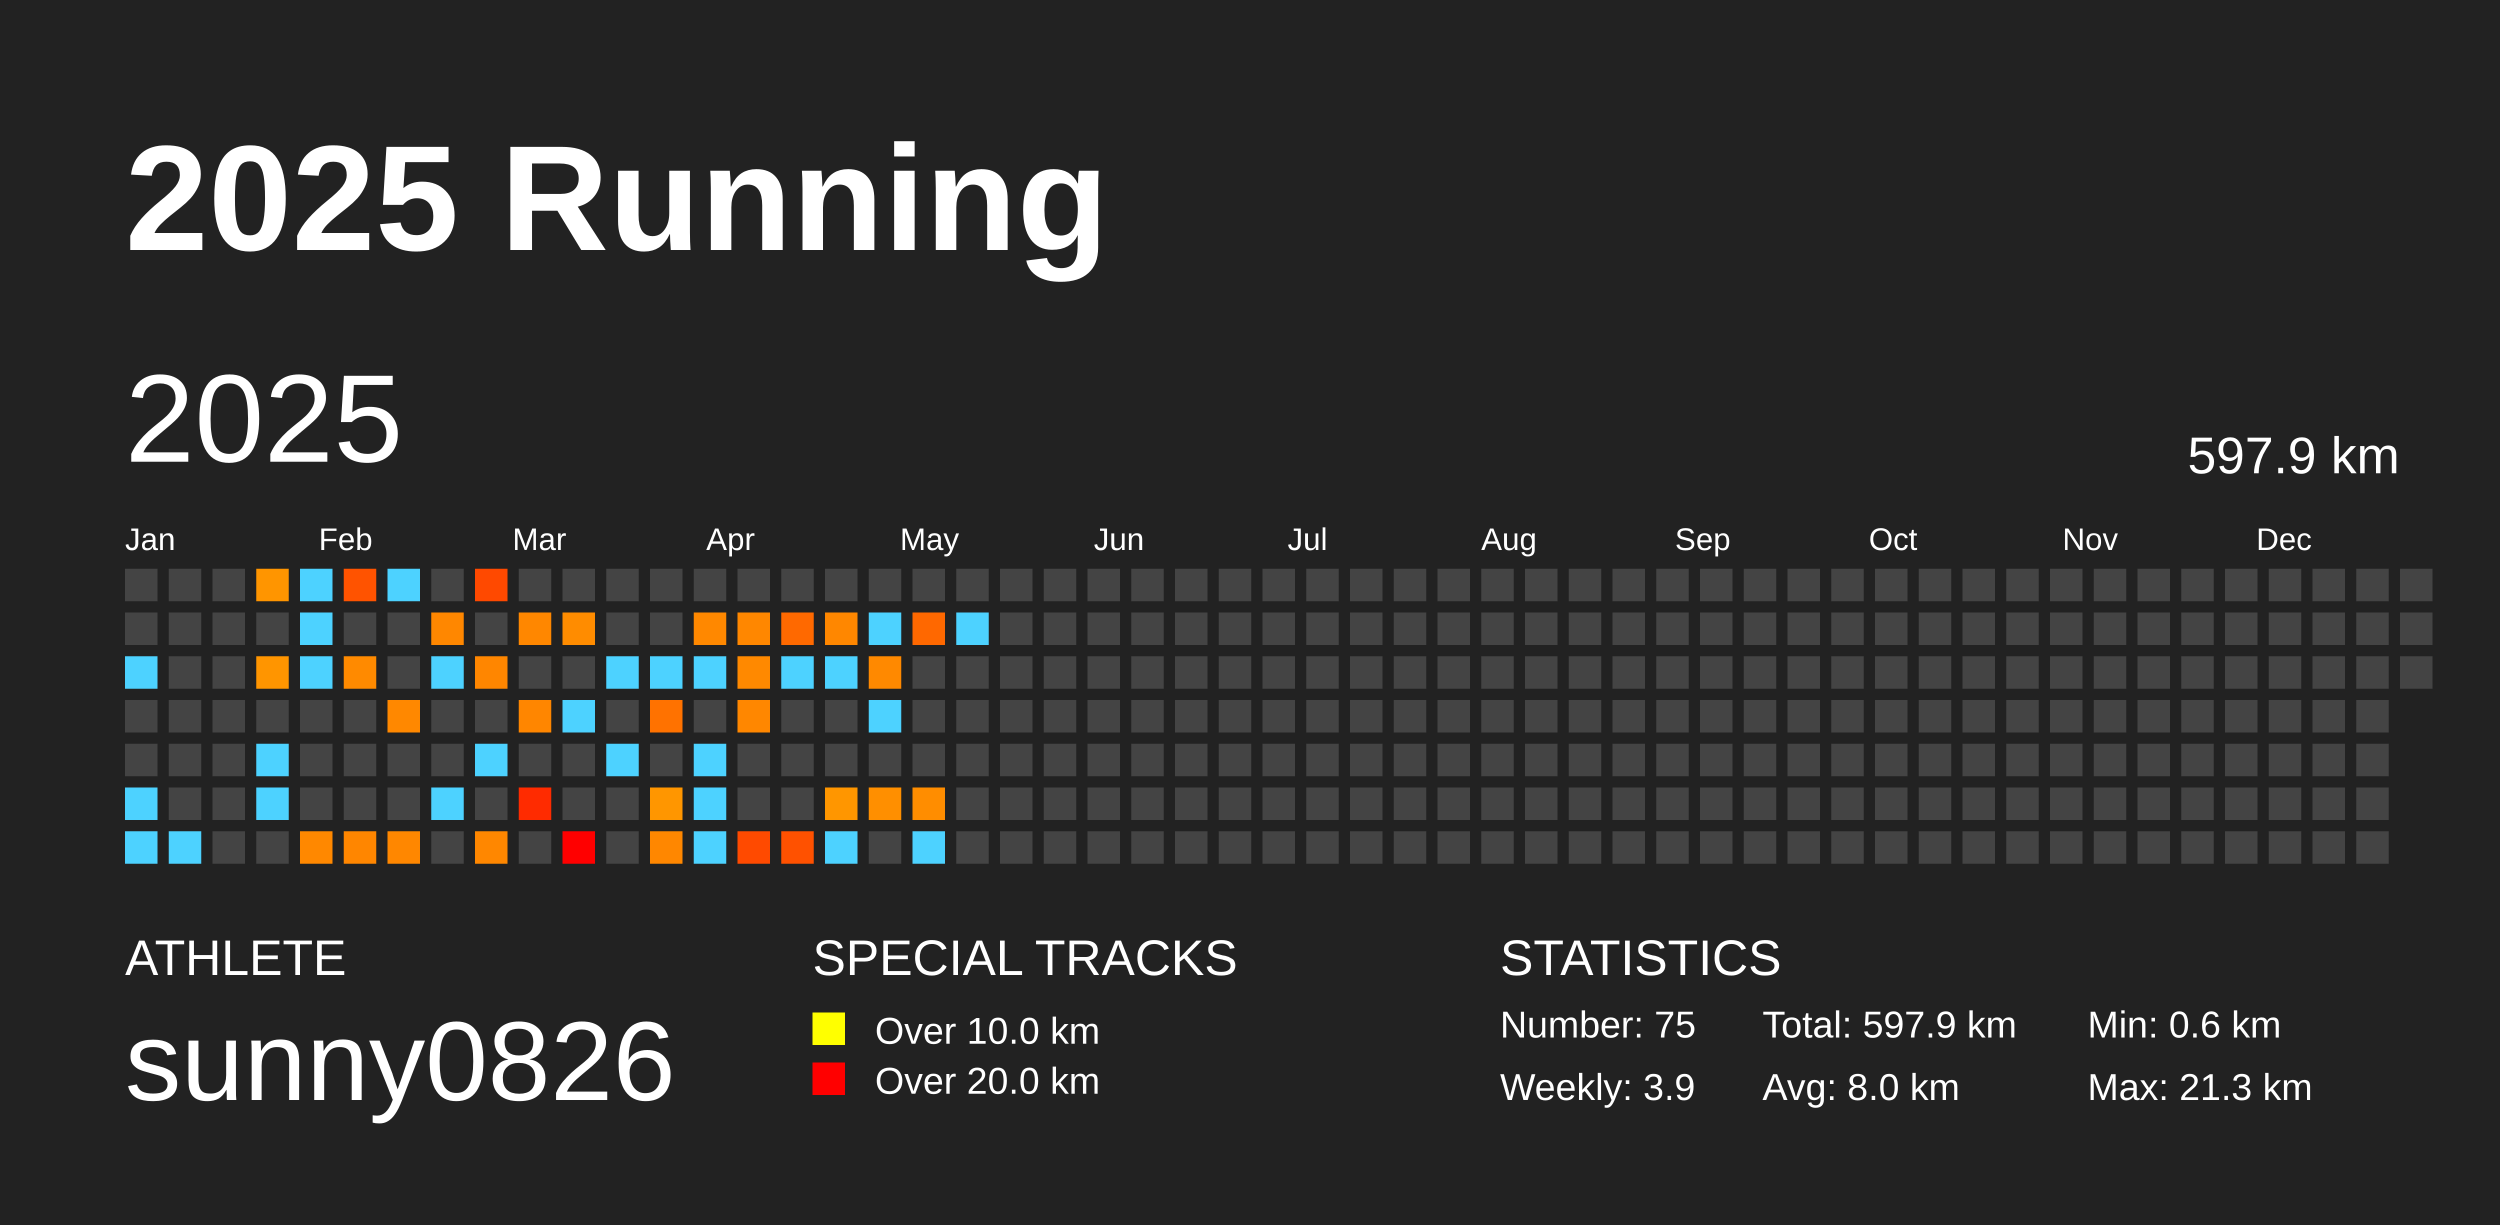
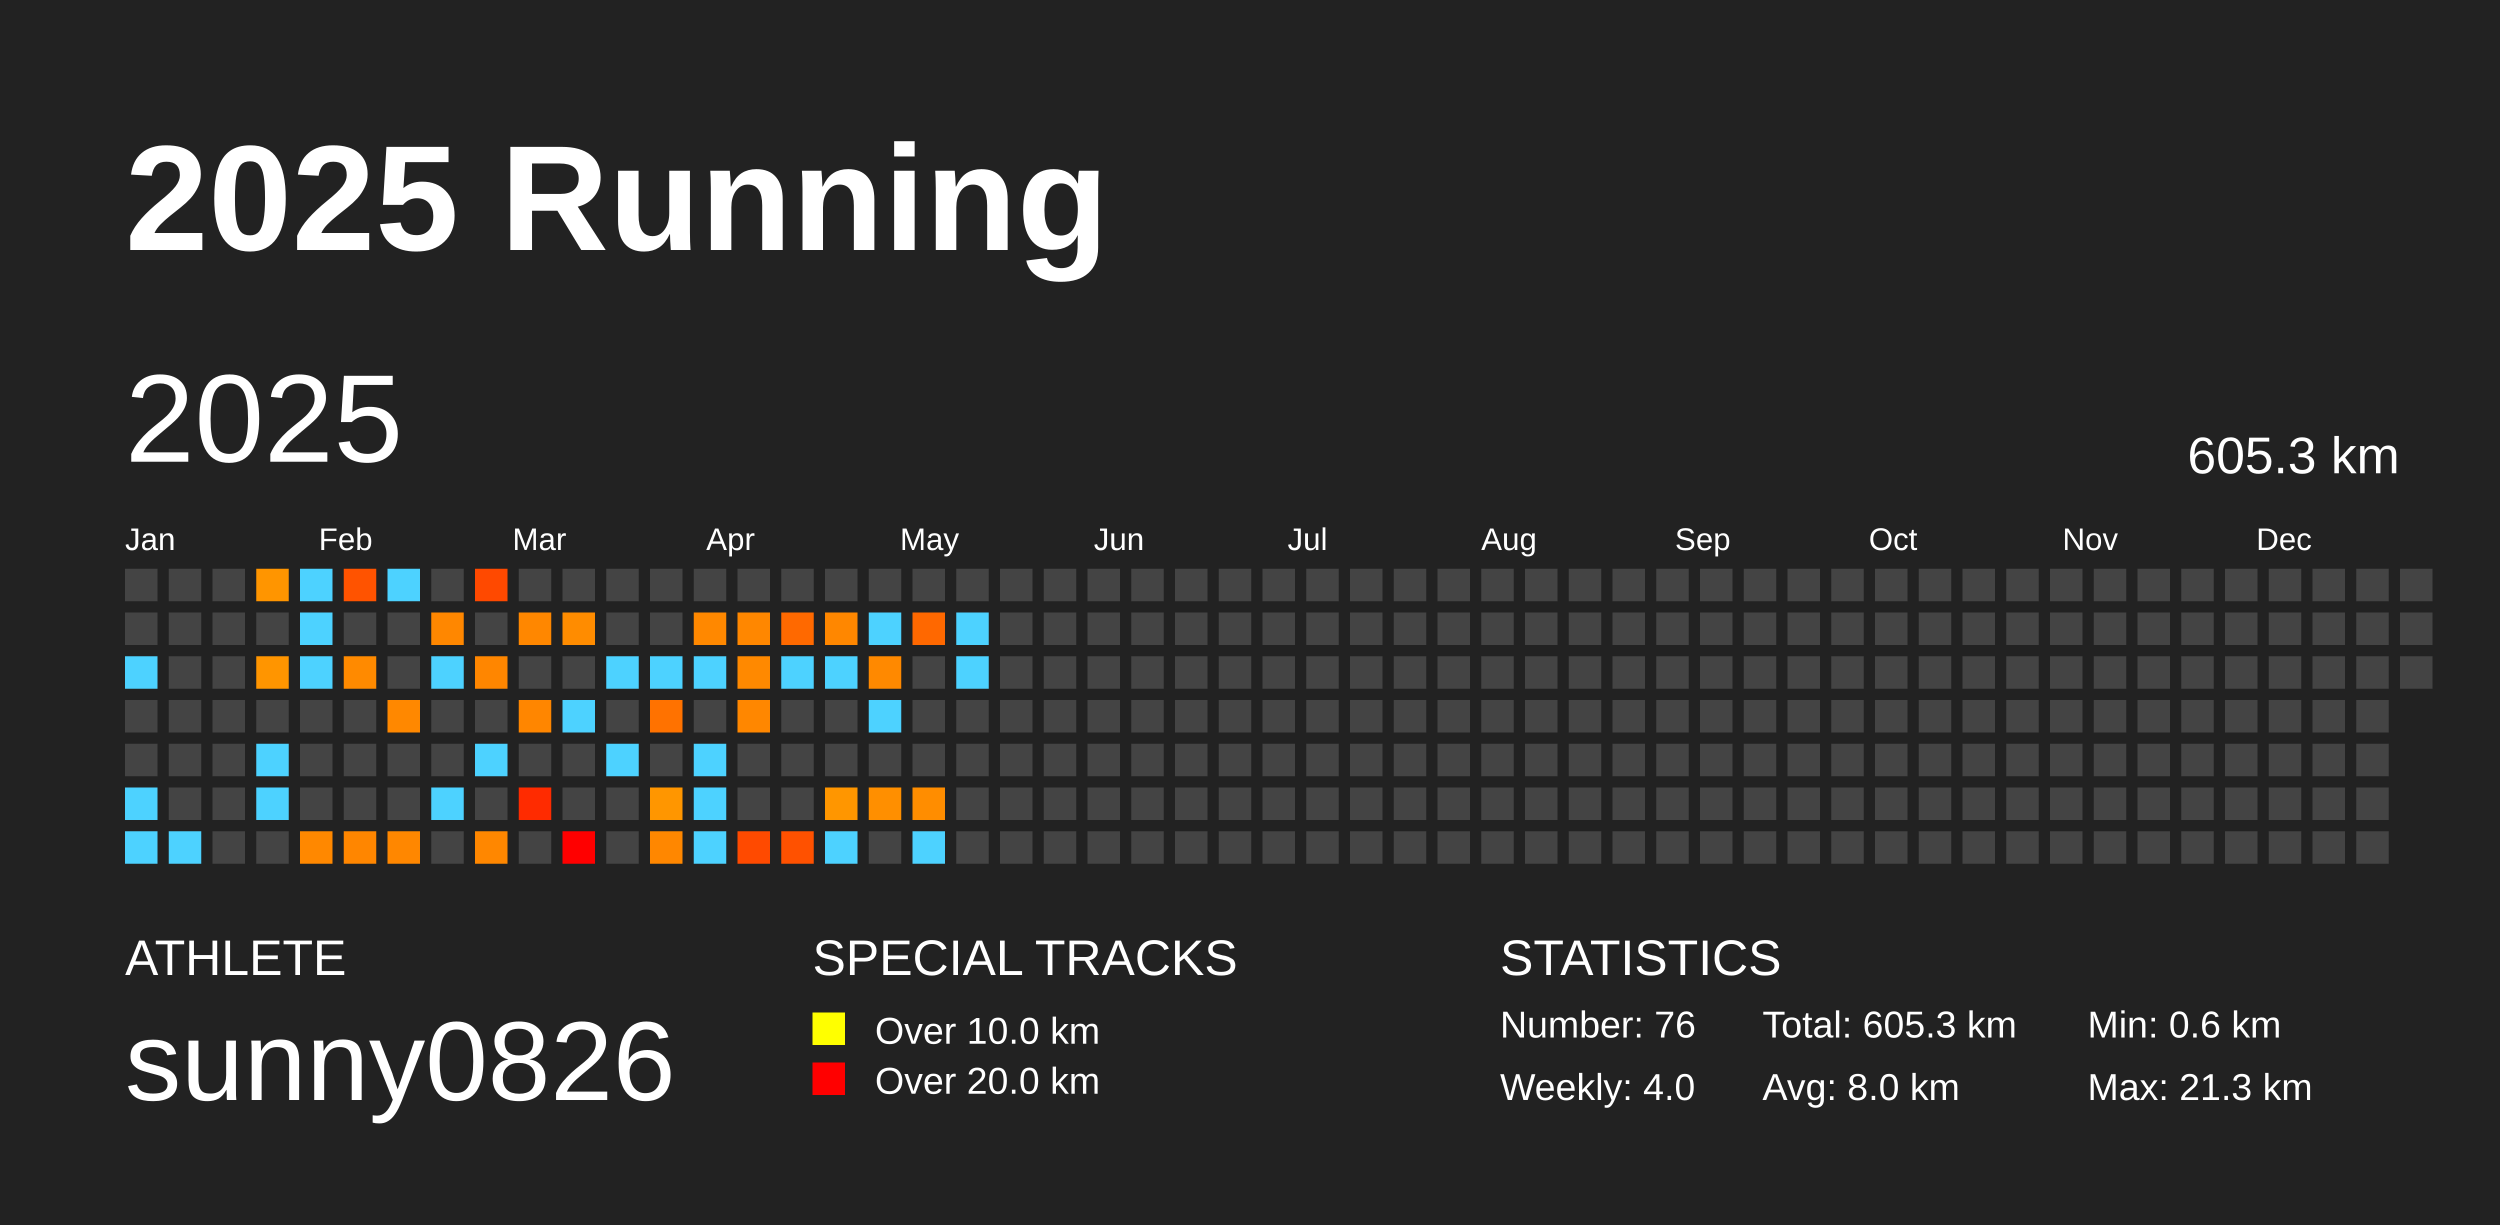
<svg xmlns="http://www.w3.org/2000/svg" baseProfile="full" height="98mm" version="1.1" viewBox="0,0,200,98" width="200mm">
  <defs />
  <rect fill="#222222" height="98" width="200" x="0" y="0" />
  <text fill="#FFFFFF" style="font-size:12px; font-family:Arial; font-weight:bold;" x="10" y="20">2025 Running</text>
  <text fill="#FFFFFF" style="font-size:4px; font-family:Arial" x="10" y="78">ATHLETE</text>
  <text fill="#FFFFFF" style="font-size:9px; font-family:Arial" x="10" y="88">sunny0826</text>
  <text fill="#FFFFFF" style="font-size:4px; font-family:Arial" x="65" y="78">SPECIAL TRACKS</text>
  <rect fill="yellow" height="2.6" width="2.6" x="65" y="81" />
  <text fill="#FFFFFF" style="font-size:3px; font-family:Arial" x="70" y="83.5">Over 10.0 km</text>
  <rect fill="red" height="2.6" width="2.6" x="65" y="85" />
  <text fill="#FFFFFF" style="font-size:3px; font-family:Arial" x="70" y="87.5">Over 20.0 km</text>
  <text fill="#FFFFFF" style="font-size:4px; font-family:Arial" x="120" y="78">STATISTICS</text>
-   <text fill="#FFFFFF" style="font-size:3px; font-family:Arial" x="120" y="83">Number: 75</text>
-   <text fill="#FFFFFF" style="font-size:3px; font-family:Arial" x="120" y="88">Weekly: 3.9</text>
-   <text fill="#FFFFFF" style="font-size:3px; font-family:Arial" x="141" y="83">Total: 597.9 km</text>
+   <text fill="#FFFFFF" style="font-size:3px; font-family:Arial" x="120" y="83">Number: 76</text>
+   <text fill="#FFFFFF" style="font-size:3px; font-family:Arial" x="120" y="88">Weekly: 4.0</text>
+   <text fill="#FFFFFF" style="font-size:3px; font-family:Arial" x="141" y="83">Total: 605.3 km</text>
  <text fill="#FFFFFF" style="font-size:3px; font-family:Arial" x="141" y="88">Avg: 8.0 km</text>
  <text fill="#FFFFFF" style="font-size:3px; font-family:Arial" x="167" y="83">Min: 0.6 km</text>
  <text fill="#FFFFFF" style="font-size:3px; font-family:Arial" x="167" y="88">Max: 21.3 km</text>
  <text dominant-baseline="hanging" fill="#FFFFFF" style="font-size:10.0px; font-family:Arial;" x="10" y="30">2025</text>
-   <text dominant-baseline="hanging" fill="#FFFFFF" style="font-size:4.125px; font-family:Arial;" x="175" y="35">597.9 km</text>
+   <text dominant-baseline="hanging" fill="#FFFFFF" style="font-size:4.125px; font-family:Arial;" x="175" y="35">605.3 km</text>
  <text fill="#FFFFFF" style="font-size:2.5px; font-family:Arial" x="10.0" y="44">Jan</text>
  <text fill="#FFFFFF" style="font-size:2.5px; font-family:Arial" x="25.5" y="44">Feb</text>
  <text fill="#FFFFFF" style="font-size:2.5px; font-family:Arial" x="41.0" y="44">Mar</text>
  <text fill="#FFFFFF" style="font-size:2.5px; font-family:Arial" x="56.5" y="44">Apr</text>
  <text fill="#FFFFFF" style="font-size:2.5px; font-family:Arial" x="72.0" y="44">May</text>
  <text fill="#FFFFFF" style="font-size:2.5px; font-family:Arial" x="87.5" y="44">Jun</text>
  <text fill="#FFFFFF" style="font-size:2.5px; font-family:Arial" x="103.0" y="44">Jul</text>
  <text fill="#FFFFFF" style="font-size:2.5px; font-family:Arial" x="118.5" y="44">Aug</text>
  <text fill="#FFFFFF" style="font-size:2.5px; font-family:Arial" x="134.0" y="44">Sep</text>
  <text fill="#FFFFFF" style="font-size:2.5px; font-family:Arial" x="149.5" y="44">Oct</text>
  <text fill="#FFFFFF" style="font-size:2.5px; font-family:Arial" x="165.0" y="44">Nov</text>
  <text fill="#FFFFFF" style="font-size:2.5px; font-family:Arial" x="180.5" y="44">Dec</text>
  <rect fill="#444444" height="2.6" width="2.6" x="10.0" y="45.5" />
  <rect fill="#444444" height="2.6" width="2.6" x="10.0" y="49.0" />
  <rect fill="#4dd2ff" height="2.6" width="2.6" x="10.0" y="52.5" />
  <rect fill="#444444" height="2.6" width="2.6" x="10.0" y="56.0" />
  <rect fill="#444444" height="2.6" width="2.6" x="10.0" y="59.5" />
  <rect fill="#4dd2ff" height="2.6" width="2.6" x="10.0" y="63.0" />
  <rect fill="#4dd2ff" height="2.6" width="2.6" x="10.0" y="66.5" />
  <rect fill="#444444" height="2.6" width="2.6" x="13.5" y="45.5" />
  <rect fill="#444444" height="2.6" width="2.6" x="13.5" y="49.0" />
  <rect fill="#444444" height="2.6" width="2.6" x="13.5" y="52.5" />
  <rect fill="#444444" height="2.6" width="2.6" x="13.5" y="56.0" />
  <rect fill="#444444" height="2.6" width="2.6" x="13.5" y="59.5" />
  <rect fill="#444444" height="2.6" width="2.6" x="13.5" y="63.0" />
  <rect fill="#4dd2ff" height="2.6" width="2.6" x="13.5" y="66.5" />
  <rect fill="#444444" height="2.6" width="2.6" x="17.0" y="45.5" />
  <rect fill="#444444" height="2.6" width="2.6" x="17.0" y="49.0" />
  <rect fill="#444444" height="2.6" width="2.6" x="17.0" y="52.5" />
  <rect fill="#444444" height="2.6" width="2.6" x="17.0" y="56.0" />
  <rect fill="#444444" height="2.6" width="2.6" x="17.0" y="59.5" />
  <rect fill="#444444" height="2.6" width="2.6" x="17.0" y="63.0" />
  <rect fill="#444444" height="2.6" width="2.6" x="17.0" y="66.5" />
  <rect fill="#ff9500" height="2.6" width="2.6" x="20.5" y="45.5" />
  <rect fill="#444444" height="2.6" width="2.6" x="20.5" y="49.0" />
  <rect fill="#ff9500" height="2.6" width="2.6" x="20.5" y="52.5" />
  <rect fill="#444444" height="2.6" width="2.6" x="20.5" y="56.0" />
  <rect fill="#4dd2ff" height="2.6" width="2.6" x="20.5" y="59.5" />
  <rect fill="#4dd2ff" height="2.6" width="2.6" x="20.5" y="63.0" />
  <rect fill="#444444" height="2.6" width="2.6" x="20.5" y="66.5" />
  <rect fill="#4dd2ff" height="2.6" width="2.6" x="24.0" y="45.5" />
  <rect fill="#4dd2ff" height="2.6" width="2.6" x="24.0" y="49.0" />
  <rect fill="#4dd2ff" height="2.6" width="2.6" x="24.0" y="52.5" />
  <rect fill="#444444" height="2.6" width="2.6" x="24.0" y="56.0" />
  <rect fill="#444444" height="2.6" width="2.6" x="24.0" y="59.5" />
  <rect fill="#444444" height="2.6" width="2.6" x="24.0" y="63.0" />
  <rect fill="#ff8800" height="2.6" width="2.6" x="24.0" y="66.5" />
  <rect fill="#ff5300" height="2.6" width="2.6" x="27.5" y="45.5" />
  <rect fill="#444444" height="2.6" width="2.6" x="27.5" y="49.0" />
  <rect fill="#ff8a00" height="2.6" width="2.6" x="27.5" y="52.5" />
  <rect fill="#444444" height="2.6" width="2.6" x="27.5" y="56.0" />
  <rect fill="#444444" height="2.6" width="2.6" x="27.5" y="59.5" />
  <rect fill="#444444" height="2.6" width="2.6" x="27.5" y="63.0" />
  <rect fill="#ff8600" height="2.6" width="2.6" x="27.5" y="66.5" />
  <rect fill="#4dd2ff" height="2.6" width="2.6" x="31.0" y="45.5" />
  <rect fill="#444444" height="2.6" width="2.6" x="31.0" y="49.0" />
  <rect fill="#444444" height="2.6" width="2.6" x="31.0" y="52.5" />
  <rect fill="#ff8800" height="2.6" width="2.6" x="31.0" y="56.0" />
  <rect fill="#444444" height="2.6" width="2.6" x="31.0" y="59.5" />
  <rect fill="#444444" height="2.6" width="2.6" x="31.0" y="63.0" />
  <rect fill="#ff8700" height="2.6" width="2.6" x="31.0" y="66.5" />
  <rect fill="#444444" height="2.6" width="2.6" x="34.5" y="45.5" />
  <rect fill="#ff8700" height="2.6" width="2.6" x="34.5" y="49.0" />
  <rect fill="#4dd2ff" height="2.6" width="2.6" x="34.5" y="52.5" />
  <rect fill="#444444" height="2.6" width="2.6" x="34.5" y="56.0" />
  <rect fill="#444444" height="2.6" width="2.6" x="34.5" y="59.5" />
  <rect fill="#4dd2ff" height="2.6" width="2.6" x="34.5" y="63.0" />
  <rect fill="#444444" height="2.6" width="2.6" x="34.5" y="66.5" />
  <rect fill="#ff4900" height="2.6" width="2.6" x="38.0" y="45.5" />
  <rect fill="#444444" height="2.6" width="2.6" x="38.0" y="49.0" />
  <rect fill="#ff8600" height="2.6" width="2.6" x="38.0" y="52.5" />
  <rect fill="#444444" height="2.6" width="2.6" x="38.0" y="56.0" />
  <rect fill="#4dd2ff" height="2.6" width="2.6" x="38.0" y="59.5" />
  <rect fill="#444444" height="2.6" width="2.6" x="38.0" y="63.0" />
  <rect fill="#ff8700" height="2.6" width="2.6" x="38.0" y="66.5" />
  <rect fill="#444444" height="2.6" width="2.6" x="41.5" y="45.5" />
  <rect fill="#ff8700" height="2.6" width="2.6" x="41.5" y="49.0" />
  <rect fill="#444444" height="2.6" width="2.6" x="41.5" y="52.5" />
  <rect fill="#ff8600" height="2.6" width="2.6" x="41.5" y="56.0" />
  <rect fill="#444444" height="2.6" width="2.6" x="41.5" y="59.5" />
  <rect fill="#ff2b00" height="2.6" width="2.6" x="41.5" y="63.0" />
  <rect fill="#444444" height="2.6" width="2.6" x="41.5" y="66.5" />
  <rect fill="#444444" height="2.6" width="2.6" x="45.0" y="45.5" />
  <rect fill="#ff8c00" height="2.6" width="2.6" x="45.0" y="49.0" />
  <rect fill="#444444" height="2.6" width="2.6" x="45.0" y="52.5" />
  <rect fill="#4dd2ff" height="2.6" width="2.6" x="45.0" y="56.0" />
  <rect fill="#444444" height="2.6" width="2.6" x="45.0" y="59.5" />
  <rect fill="#444444" height="2.6" width="2.6" x="45.0" y="63.0" />
  <rect fill="red" height="2.6" width="2.6" x="45.0" y="66.5" />
  <rect fill="#444444" height="2.6" width="2.6" x="48.5" y="45.5" />
  <rect fill="#444444" height="2.6" width="2.6" x="48.5" y="49.0" />
  <rect fill="#4dd2ff" height="2.6" width="2.6" x="48.5" y="52.5" />
  <rect fill="#444444" height="2.6" width="2.6" x="48.5" y="56.0" />
  <rect fill="#4dd2ff" height="2.6" width="2.6" x="48.5" y="59.5" />
  <rect fill="#444444" height="2.6" width="2.6" x="48.5" y="63.0" />
  <rect fill="#444444" height="2.6" width="2.6" x="48.5" y="66.5" />
  <rect fill="#444444" height="2.6" width="2.6" x="52.0" y="45.5" />
  <rect fill="#444444" height="2.6" width="2.6" x="52.0" y="49.0" />
  <rect fill="#4dd2ff" height="2.6" width="2.6" x="52.0" y="52.5" />
  <rect fill="#ff7200" height="2.6" width="2.6" x="52.0" y="56.0" />
  <rect fill="#444444" height="2.6" width="2.6" x="52.0" y="59.5" />
  <rect fill="#ff9600" height="2.6" width="2.6" x="52.0" y="63.0" />
  <rect fill="#ff8700" height="2.6" width="2.6" x="52.0" y="66.5" />
  <rect fill="#444444" height="2.6" width="2.6" x="55.5" y="45.5" />
  <rect fill="#ff8800" height="2.6" width="2.6" x="55.5" y="49.0" />
  <rect fill="#4dd2ff" height="2.6" width="2.6" x="55.5" y="52.5" />
  <rect fill="#444444" height="2.6" width="2.6" x="55.5" y="56.0" />
  <rect fill="#4dd2ff" height="2.6" width="2.6" x="55.5" y="59.5" />
  <rect fill="#4dd2ff" height="2.6" width="2.6" x="55.5" y="63.0" />
  <rect fill="#4dd2ff" height="2.6" width="2.6" x="55.5" y="66.5" />
  <rect fill="#444444" height="2.6" width="2.6" x="59.0" y="45.5" />
  <rect fill="#ff8700" height="2.6" width="2.6" x="59.0" y="49.0" />
  <rect fill="#ff8900" height="2.6" width="2.6" x="59.0" y="52.5" />
  <rect fill="#ff8700" height="2.6" width="2.6" x="59.0" y="56.0" />
  <rect fill="#444444" height="2.6" width="2.6" x="59.0" y="59.5" />
  <rect fill="#444444" height="2.6" width="2.6" x="59.0" y="63.0" />
  <rect fill="#ff4a00" height="2.6" width="2.6" x="59.0" y="66.5" />
  <rect fill="#444444" height="2.6" width="2.6" x="62.5" y="45.5" />
  <rect fill="#ff6900" height="2.6" width="2.6" x="62.5" y="49.0" />
  <rect fill="#4dd2ff" height="2.6" width="2.6" x="62.5" y="52.5" />
  <rect fill="#444444" height="2.6" width="2.6" x="62.5" y="56.0" />
  <rect fill="#444444" height="2.6" width="2.6" x="62.5" y="59.5" />
  <rect fill="#444444" height="2.6" width="2.6" x="62.5" y="63.0" />
  <rect fill="#ff5100" height="2.6" width="2.6" x="62.5" y="66.5" />
  <rect fill="#444444" height="2.6" width="2.6" x="66.0" y="45.5" />
  <rect fill="#ff8700" height="2.6" width="2.6" x="66.0" y="49.0" />
  <rect fill="#4dd2ff" height="2.6" width="2.6" x="66.0" y="52.5" />
  <rect fill="#444444" height="2.6" width="2.6" x="66.0" y="56.0" />
  <rect fill="#444444" height="2.6" width="2.6" x="66.0" y="59.5" />
  <rect fill="#ff9600" height="2.6" width="2.6" x="66.0" y="63.0" />
  <rect fill="#4dd2ff" height="2.6" width="2.6" x="66.0" y="66.5" />
  <rect fill="#444444" height="2.6" width="2.6" x="69.5" y="45.5" />
  <rect fill="#4dd2ff" height="2.6" width="2.6" x="69.5" y="49.0" />
  <rect fill="#ff8900" height="2.6" width="2.6" x="69.5" y="52.5" />
  <rect fill="#4dd2ff" height="2.6" width="2.6" x="69.5" y="56.0" />
  <rect fill="#444444" height="2.6" width="2.6" x="69.5" y="59.5" />
  <rect fill="#ff8f00" height="2.6" width="2.6" x="69.5" y="63.0" />
  <rect fill="#444444" height="2.6" width="2.6" x="69.5" y="66.5" />
  <rect fill="#444444" height="2.6" width="2.6" x="73.0" y="45.5" />
  <rect fill="#ff6800" height="2.6" width="2.6" x="73.0" y="49.0" />
  <rect fill="#444444" height="2.6" width="2.6" x="73.0" y="52.5" />
  <rect fill="#444444" height="2.6" width="2.6" x="73.0" y="56.0" />
  <rect fill="#444444" height="2.6" width="2.6" x="73.0" y="59.5" />
  <rect fill="#ff8d00" height="2.6" width="2.6" x="73.0" y="63.0" />
  <rect fill="#4dd2ff" height="2.6" width="2.6" x="73.0" y="66.5" />
  <rect fill="#444444" height="2.6" width="2.6" x="76.5" y="45.5" />
  <rect fill="#4dd2ff" height="2.6" width="2.6" x="76.5" y="49.0" />
-   <rect fill="#444444" height="2.6" width="2.6" x="76.5" y="52.5" />
+   <rect fill="#4dd2ff" height="2.6" width="2.6" x="76.5" y="52.5" />
  <rect fill="#444444" height="2.6" width="2.6" x="76.5" y="56.0" />
  <rect fill="#444444" height="2.6" width="2.6" x="76.5" y="59.5" />
  <rect fill="#444444" height="2.6" width="2.6" x="76.5" y="63.0" />
  <rect fill="#444444" height="2.6" width="2.6" x="76.5" y="66.5" />
  <rect fill="#444444" height="2.6" width="2.6" x="80.0" y="45.5" />
  <rect fill="#444444" height="2.6" width="2.6" x="80.0" y="49.0" />
  <rect fill="#444444" height="2.6" width="2.6" x="80.0" y="52.5" />
  <rect fill="#444444" height="2.6" width="2.6" x="80.0" y="56.0" />
  <rect fill="#444444" height="2.6" width="2.6" x="80.0" y="59.5" />
  <rect fill="#444444" height="2.6" width="2.6" x="80.0" y="63.0" />
  <rect fill="#444444" height="2.6" width="2.6" x="80.0" y="66.5" />
  <rect fill="#444444" height="2.6" width="2.6" x="83.5" y="45.5" />
  <rect fill="#444444" height="2.6" width="2.6" x="83.5" y="49.0" />
  <rect fill="#444444" height="2.6" width="2.6" x="83.5" y="52.5" />
  <rect fill="#444444" height="2.6" width="2.6" x="83.5" y="56.0" />
  <rect fill="#444444" height="2.6" width="2.6" x="83.5" y="59.5" />
  <rect fill="#444444" height="2.6" width="2.6" x="83.5" y="63.0" />
  <rect fill="#444444" height="2.6" width="2.6" x="83.5" y="66.5" />
  <rect fill="#444444" height="2.6" width="2.6" x="87.0" y="45.5" />
  <rect fill="#444444" height="2.6" width="2.6" x="87.0" y="49.0" />
  <rect fill="#444444" height="2.6" width="2.6" x="87.0" y="52.5" />
  <rect fill="#444444" height="2.6" width="2.6" x="87.0" y="56.0" />
  <rect fill="#444444" height="2.6" width="2.6" x="87.0" y="59.5" />
  <rect fill="#444444" height="2.6" width="2.6" x="87.0" y="63.0" />
  <rect fill="#444444" height="2.6" width="2.6" x="87.0" y="66.5" />
  <rect fill="#444444" height="2.6" width="2.6" x="90.5" y="45.5" />
  <rect fill="#444444" height="2.6" width="2.6" x="90.5" y="49.0" />
  <rect fill="#444444" height="2.6" width="2.6" x="90.5" y="52.5" />
  <rect fill="#444444" height="2.6" width="2.6" x="90.5" y="56.0" />
  <rect fill="#444444" height="2.6" width="2.6" x="90.5" y="59.5" />
  <rect fill="#444444" height="2.6" width="2.6" x="90.5" y="63.0" />
  <rect fill="#444444" height="2.6" width="2.6" x="90.5" y="66.5" />
  <rect fill="#444444" height="2.6" width="2.6" x="94.0" y="45.5" />
  <rect fill="#444444" height="2.6" width="2.6" x="94.0" y="49.0" />
  <rect fill="#444444" height="2.6" width="2.6" x="94.0" y="52.5" />
  <rect fill="#444444" height="2.6" width="2.6" x="94.0" y="56.0" />
  <rect fill="#444444" height="2.6" width="2.6" x="94.0" y="59.5" />
  <rect fill="#444444" height="2.6" width="2.6" x="94.0" y="63.0" />
  <rect fill="#444444" height="2.6" width="2.6" x="94.0" y="66.5" />
  <rect fill="#444444" height="2.6" width="2.6" x="97.5" y="45.5" />
  <rect fill="#444444" height="2.6" width="2.6" x="97.5" y="49.0" />
  <rect fill="#444444" height="2.6" width="2.6" x="97.5" y="52.5" />
  <rect fill="#444444" height="2.6" width="2.6" x="97.5" y="56.0" />
  <rect fill="#444444" height="2.6" width="2.6" x="97.5" y="59.5" />
  <rect fill="#444444" height="2.6" width="2.6" x="97.5" y="63.0" />
  <rect fill="#444444" height="2.6" width="2.6" x="97.5" y="66.5" />
  <rect fill="#444444" height="2.6" width="2.6" x="101.0" y="45.5" />
  <rect fill="#444444" height="2.6" width="2.6" x="101.0" y="49.0" />
  <rect fill="#444444" height="2.6" width="2.6" x="101.0" y="52.5" />
  <rect fill="#444444" height="2.6" width="2.6" x="101.0" y="56.0" />
  <rect fill="#444444" height="2.6" width="2.6" x="101.0" y="59.5" />
  <rect fill="#444444" height="2.6" width="2.6" x="101.0" y="63.0" />
  <rect fill="#444444" height="2.6" width="2.6" x="101.0" y="66.5" />
  <rect fill="#444444" height="2.6" width="2.6" x="104.5" y="45.5" />
  <rect fill="#444444" height="2.6" width="2.6" x="104.5" y="49.0" />
  <rect fill="#444444" height="2.6" width="2.6" x="104.5" y="52.5" />
  <rect fill="#444444" height="2.6" width="2.6" x="104.5" y="56.0" />
  <rect fill="#444444" height="2.6" width="2.6" x="104.5" y="59.5" />
  <rect fill="#444444" height="2.6" width="2.6" x="104.5" y="63.0" />
  <rect fill="#444444" height="2.6" width="2.6" x="104.5" y="66.5" />
  <rect fill="#444444" height="2.6" width="2.6" x="108.0" y="45.5" />
  <rect fill="#444444" height="2.6" width="2.6" x="108.0" y="49.0" />
  <rect fill="#444444" height="2.6" width="2.6" x="108.0" y="52.5" />
  <rect fill="#444444" height="2.6" width="2.6" x="108.0" y="56.0" />
  <rect fill="#444444" height="2.6" width="2.6" x="108.0" y="59.5" />
  <rect fill="#444444" height="2.6" width="2.6" x="108.0" y="63.0" />
  <rect fill="#444444" height="2.6" width="2.6" x="108.0" y="66.5" />
  <rect fill="#444444" height="2.6" width="2.6" x="111.5" y="45.5" />
  <rect fill="#444444" height="2.6" width="2.6" x="111.5" y="49.0" />
  <rect fill="#444444" height="2.6" width="2.6" x="111.5" y="52.5" />
  <rect fill="#444444" height="2.6" width="2.6" x="111.5" y="56.0" />
  <rect fill="#444444" height="2.6" width="2.6" x="111.5" y="59.5" />
  <rect fill="#444444" height="2.6" width="2.6" x="111.5" y="63.0" />
  <rect fill="#444444" height="2.6" width="2.6" x="111.5" y="66.5" />
  <rect fill="#444444" height="2.6" width="2.6" x="115.0" y="45.5" />
  <rect fill="#444444" height="2.6" width="2.6" x="115.0" y="49.0" />
  <rect fill="#444444" height="2.6" width="2.6" x="115.0" y="52.5" />
  <rect fill="#444444" height="2.6" width="2.6" x="115.0" y="56.0" />
  <rect fill="#444444" height="2.6" width="2.6" x="115.0" y="59.5" />
  <rect fill="#444444" height="2.6" width="2.6" x="115.0" y="63.0" />
  <rect fill="#444444" height="2.6" width="2.6" x="115.0" y="66.5" />
  <rect fill="#444444" height="2.6" width="2.6" x="118.5" y="45.5" />
  <rect fill="#444444" height="2.6" width="2.6" x="118.5" y="49.0" />
  <rect fill="#444444" height="2.6" width="2.6" x="118.5" y="52.5" />
  <rect fill="#444444" height="2.6" width="2.6" x="118.5" y="56.0" />
  <rect fill="#444444" height="2.6" width="2.6" x="118.5" y="59.5" />
  <rect fill="#444444" height="2.6" width="2.6" x="118.5" y="63.0" />
  <rect fill="#444444" height="2.6" width="2.6" x="118.5" y="66.5" />
  <rect fill="#444444" height="2.6" width="2.6" x="122.0" y="45.5" />
  <rect fill="#444444" height="2.6" width="2.6" x="122.0" y="49.0" />
  <rect fill="#444444" height="2.6" width="2.6" x="122.0" y="52.5" />
  <rect fill="#444444" height="2.6" width="2.6" x="122.0" y="56.0" />
  <rect fill="#444444" height="2.6" width="2.6" x="122.0" y="59.5" />
  <rect fill="#444444" height="2.6" width="2.6" x="122.0" y="63.0" />
  <rect fill="#444444" height="2.6" width="2.6" x="122.0" y="66.5" />
  <rect fill="#444444" height="2.6" width="2.6" x="125.5" y="45.5" />
  <rect fill="#444444" height="2.6" width="2.6" x="125.5" y="49.0" />
  <rect fill="#444444" height="2.6" width="2.6" x="125.5" y="52.5" />
  <rect fill="#444444" height="2.6" width="2.6" x="125.5" y="56.0" />
  <rect fill="#444444" height="2.6" width="2.6" x="125.5" y="59.5" />
  <rect fill="#444444" height="2.6" width="2.6" x="125.5" y="63.0" />
  <rect fill="#444444" height="2.6" width="2.6" x="125.5" y="66.5" />
  <rect fill="#444444" height="2.6" width="2.6" x="129.0" y="45.5" />
  <rect fill="#444444" height="2.6" width="2.6" x="129.0" y="49.0" />
  <rect fill="#444444" height="2.6" width="2.6" x="129.0" y="52.5" />
  <rect fill="#444444" height="2.6" width="2.6" x="129.0" y="56.0" />
  <rect fill="#444444" height="2.6" width="2.6" x="129.0" y="59.5" />
  <rect fill="#444444" height="2.6" width="2.6" x="129.0" y="63.0" />
  <rect fill="#444444" height="2.6" width="2.6" x="129.0" y="66.5" />
  <rect fill="#444444" height="2.6" width="2.6" x="132.5" y="45.5" />
  <rect fill="#444444" height="2.6" width="2.6" x="132.5" y="49.0" />
  <rect fill="#444444" height="2.6" width="2.6" x="132.5" y="52.5" />
  <rect fill="#444444" height="2.6" width="2.6" x="132.5" y="56.0" />
  <rect fill="#444444" height="2.6" width="2.6" x="132.5" y="59.5" />
  <rect fill="#444444" height="2.6" width="2.6" x="132.5" y="63.0" />
  <rect fill="#444444" height="2.6" width="2.6" x="132.5" y="66.5" />
  <rect fill="#444444" height="2.6" width="2.6" x="136.0" y="45.5" />
  <rect fill="#444444" height="2.6" width="2.6" x="136.0" y="49.0" />
  <rect fill="#444444" height="2.6" width="2.6" x="136.0" y="52.5" />
  <rect fill="#444444" height="2.6" width="2.6" x="136.0" y="56.0" />
  <rect fill="#444444" height="2.6" width="2.6" x="136.0" y="59.5" />
  <rect fill="#444444" height="2.6" width="2.6" x="136.0" y="63.0" />
  <rect fill="#444444" height="2.6" width="2.6" x="136.0" y="66.5" />
  <rect fill="#444444" height="2.6" width="2.6" x="139.5" y="45.5" />
  <rect fill="#444444" height="2.6" width="2.6" x="139.5" y="49.0" />
  <rect fill="#444444" height="2.6" width="2.6" x="139.5" y="52.5" />
  <rect fill="#444444" height="2.6" width="2.6" x="139.5" y="56.0" />
  <rect fill="#444444" height="2.6" width="2.6" x="139.5" y="59.5" />
  <rect fill="#444444" height="2.6" width="2.6" x="139.5" y="63.0" />
  <rect fill="#444444" height="2.6" width="2.6" x="139.5" y="66.5" />
  <rect fill="#444444" height="2.6" width="2.6" x="143.0" y="45.5" />
  <rect fill="#444444" height="2.6" width="2.6" x="143.0" y="49.0" />
  <rect fill="#444444" height="2.6" width="2.6" x="143.0" y="52.5" />
  <rect fill="#444444" height="2.6" width="2.6" x="143.0" y="56.0" />
  <rect fill="#444444" height="2.6" width="2.6" x="143.0" y="59.5" />
  <rect fill="#444444" height="2.6" width="2.6" x="143.0" y="63.0" />
  <rect fill="#444444" height="2.6" width="2.6" x="143.0" y="66.5" />
  <rect fill="#444444" height="2.6" width="2.6" x="146.5" y="45.5" />
  <rect fill="#444444" height="2.6" width="2.6" x="146.5" y="49.0" />
  <rect fill="#444444" height="2.6" width="2.6" x="146.5" y="52.5" />
  <rect fill="#444444" height="2.6" width="2.6" x="146.5" y="56.0" />
  <rect fill="#444444" height="2.6" width="2.6" x="146.5" y="59.5" />
  <rect fill="#444444" height="2.6" width="2.6" x="146.5" y="63.0" />
  <rect fill="#444444" height="2.6" width="2.6" x="146.5" y="66.5" />
  <rect fill="#444444" height="2.6" width="2.6" x="150.0" y="45.5" />
  <rect fill="#444444" height="2.6" width="2.6" x="150.0" y="49.0" />
  <rect fill="#444444" height="2.6" width="2.6" x="150.0" y="52.5" />
  <rect fill="#444444" height="2.6" width="2.6" x="150.0" y="56.0" />
  <rect fill="#444444" height="2.6" width="2.6" x="150.0" y="59.5" />
  <rect fill="#444444" height="2.6" width="2.6" x="150.0" y="63.0" />
  <rect fill="#444444" height="2.6" width="2.6" x="150.0" y="66.5" />
  <rect fill="#444444" height="2.6" width="2.6" x="153.5" y="45.5" />
  <rect fill="#444444" height="2.6" width="2.6" x="153.5" y="49.0" />
  <rect fill="#444444" height="2.6" width="2.6" x="153.5" y="52.5" />
  <rect fill="#444444" height="2.6" width="2.6" x="153.5" y="56.0" />
  <rect fill="#444444" height="2.6" width="2.6" x="153.5" y="59.5" />
  <rect fill="#444444" height="2.6" width="2.6" x="153.5" y="63.0" />
  <rect fill="#444444" height="2.6" width="2.6" x="153.5" y="66.5" />
  <rect fill="#444444" height="2.6" width="2.6" x="157.0" y="45.5" />
  <rect fill="#444444" height="2.6" width="2.6" x="157.0" y="49.0" />
  <rect fill="#444444" height="2.6" width="2.6" x="157.0" y="52.5" />
  <rect fill="#444444" height="2.6" width="2.6" x="157.0" y="56.0" />
  <rect fill="#444444" height="2.6" width="2.6" x="157.0" y="59.5" />
  <rect fill="#444444" height="2.6" width="2.6" x="157.0" y="63.0" />
  <rect fill="#444444" height="2.6" width="2.6" x="157.0" y="66.5" />
  <rect fill="#444444" height="2.6" width="2.6" x="160.5" y="45.5" />
  <rect fill="#444444" height="2.6" width="2.6" x="160.5" y="49.0" />
  <rect fill="#444444" height="2.6" width="2.6" x="160.5" y="52.5" />
  <rect fill="#444444" height="2.6" width="2.6" x="160.5" y="56.0" />
  <rect fill="#444444" height="2.6" width="2.6" x="160.5" y="59.5" />
  <rect fill="#444444" height="2.6" width="2.6" x="160.5" y="63.0" />
  <rect fill="#444444" height="2.6" width="2.6" x="160.5" y="66.5" />
  <rect fill="#444444" height="2.6" width="2.6" x="164.0" y="45.5" />
  <rect fill="#444444" height="2.6" width="2.6" x="164.0" y="49.0" />
  <rect fill="#444444" height="2.6" width="2.6" x="164.0" y="52.5" />
  <rect fill="#444444" height="2.6" width="2.6" x="164.0" y="56.0" />
  <rect fill="#444444" height="2.6" width="2.6" x="164.0" y="59.5" />
  <rect fill="#444444" height="2.6" width="2.6" x="164.0" y="63.0" />
  <rect fill="#444444" height="2.6" width="2.6" x="164.0" y="66.5" />
  <rect fill="#444444" height="2.6" width="2.6" x="167.5" y="45.5" />
  <rect fill="#444444" height="2.6" width="2.6" x="167.5" y="49.0" />
  <rect fill="#444444" height="2.6" width="2.6" x="167.5" y="52.5" />
  <rect fill="#444444" height="2.6" width="2.6" x="167.5" y="56.0" />
  <rect fill="#444444" height="2.6" width="2.6" x="167.5" y="59.5" />
  <rect fill="#444444" height="2.6" width="2.6" x="167.5" y="63.0" />
  <rect fill="#444444" height="2.6" width="2.6" x="167.5" y="66.5" />
  <rect fill="#444444" height="2.6" width="2.6" x="171.0" y="45.5" />
  <rect fill="#444444" height="2.6" width="2.6" x="171.0" y="49.0" />
  <rect fill="#444444" height="2.6" width="2.6" x="171.0" y="52.5" />
  <rect fill="#444444" height="2.6" width="2.6" x="171.0" y="56.0" />
  <rect fill="#444444" height="2.6" width="2.6" x="171.0" y="59.5" />
  <rect fill="#444444" height="2.6" width="2.6" x="171.0" y="63.0" />
  <rect fill="#444444" height="2.6" width="2.6" x="171.0" y="66.5" />
  <rect fill="#444444" height="2.6" width="2.6" x="174.5" y="45.5" />
  <rect fill="#444444" height="2.6" width="2.6" x="174.5" y="49.0" />
  <rect fill="#444444" height="2.6" width="2.6" x="174.5" y="52.5" />
  <rect fill="#444444" height="2.6" width="2.6" x="174.5" y="56.0" />
  <rect fill="#444444" height="2.6" width="2.6" x="174.5" y="59.5" />
  <rect fill="#444444" height="2.6" width="2.6" x="174.5" y="63.0" />
  <rect fill="#444444" height="2.6" width="2.6" x="174.5" y="66.5" />
  <rect fill="#444444" height="2.6" width="2.6" x="178.0" y="45.5" />
  <rect fill="#444444" height="2.6" width="2.6" x="178.0" y="49.0" />
  <rect fill="#444444" height="2.6" width="2.6" x="178.0" y="52.5" />
  <rect fill="#444444" height="2.6" width="2.6" x="178.0" y="56.0" />
  <rect fill="#444444" height="2.6" width="2.6" x="178.0" y="59.5" />
  <rect fill="#444444" height="2.6" width="2.6" x="178.0" y="63.0" />
  <rect fill="#444444" height="2.6" width="2.6" x="178.0" y="66.5" />
  <rect fill="#444444" height="2.6" width="2.6" x="181.5" y="45.5" />
  <rect fill="#444444" height="2.6" width="2.6" x="181.5" y="49.0" />
  <rect fill="#444444" height="2.6" width="2.6" x="181.5" y="52.5" />
  <rect fill="#444444" height="2.6" width="2.6" x="181.5" y="56.0" />
  <rect fill="#444444" height="2.6" width="2.6" x="181.5" y="59.5" />
  <rect fill="#444444" height="2.6" width="2.6" x="181.5" y="63.0" />
  <rect fill="#444444" height="2.6" width="2.6" x="181.5" y="66.5" />
  <rect fill="#444444" height="2.6" width="2.6" x="185.0" y="45.5" />
  <rect fill="#444444" height="2.6" width="2.6" x="185.0" y="49.0" />
  <rect fill="#444444" height="2.6" width="2.6" x="185.0" y="52.5" />
  <rect fill="#444444" height="2.6" width="2.6" x="185.0" y="56.0" />
  <rect fill="#444444" height="2.6" width="2.6" x="185.0" y="59.5" />
  <rect fill="#444444" height="2.6" width="2.6" x="185.0" y="63.0" />
  <rect fill="#444444" height="2.6" width="2.6" x="185.0" y="66.5" />
  <rect fill="#444444" height="2.6" width="2.6" x="188.5" y="45.5" />
  <rect fill="#444444" height="2.6" width="2.6" x="188.5" y="49.0" />
  <rect fill="#444444" height="2.6" width="2.6" x="188.5" y="52.5" />
  <rect fill="#444444" height="2.6" width="2.6" x="188.5" y="56.0" />
  <rect fill="#444444" height="2.6" width="2.6" x="188.5" y="59.5" />
  <rect fill="#444444" height="2.6" width="2.6" x="188.5" y="63.0" />
  <rect fill="#444444" height="2.6" width="2.6" x="188.5" y="66.5" />
  <rect fill="#444444" height="2.6" width="2.6" x="192.0" y="45.5" />
  <rect fill="#444444" height="2.6" width="2.6" x="192.0" y="49.0" />
  <rect fill="#444444" height="2.6" width="2.6" x="192.0" y="52.5" />
</svg>
